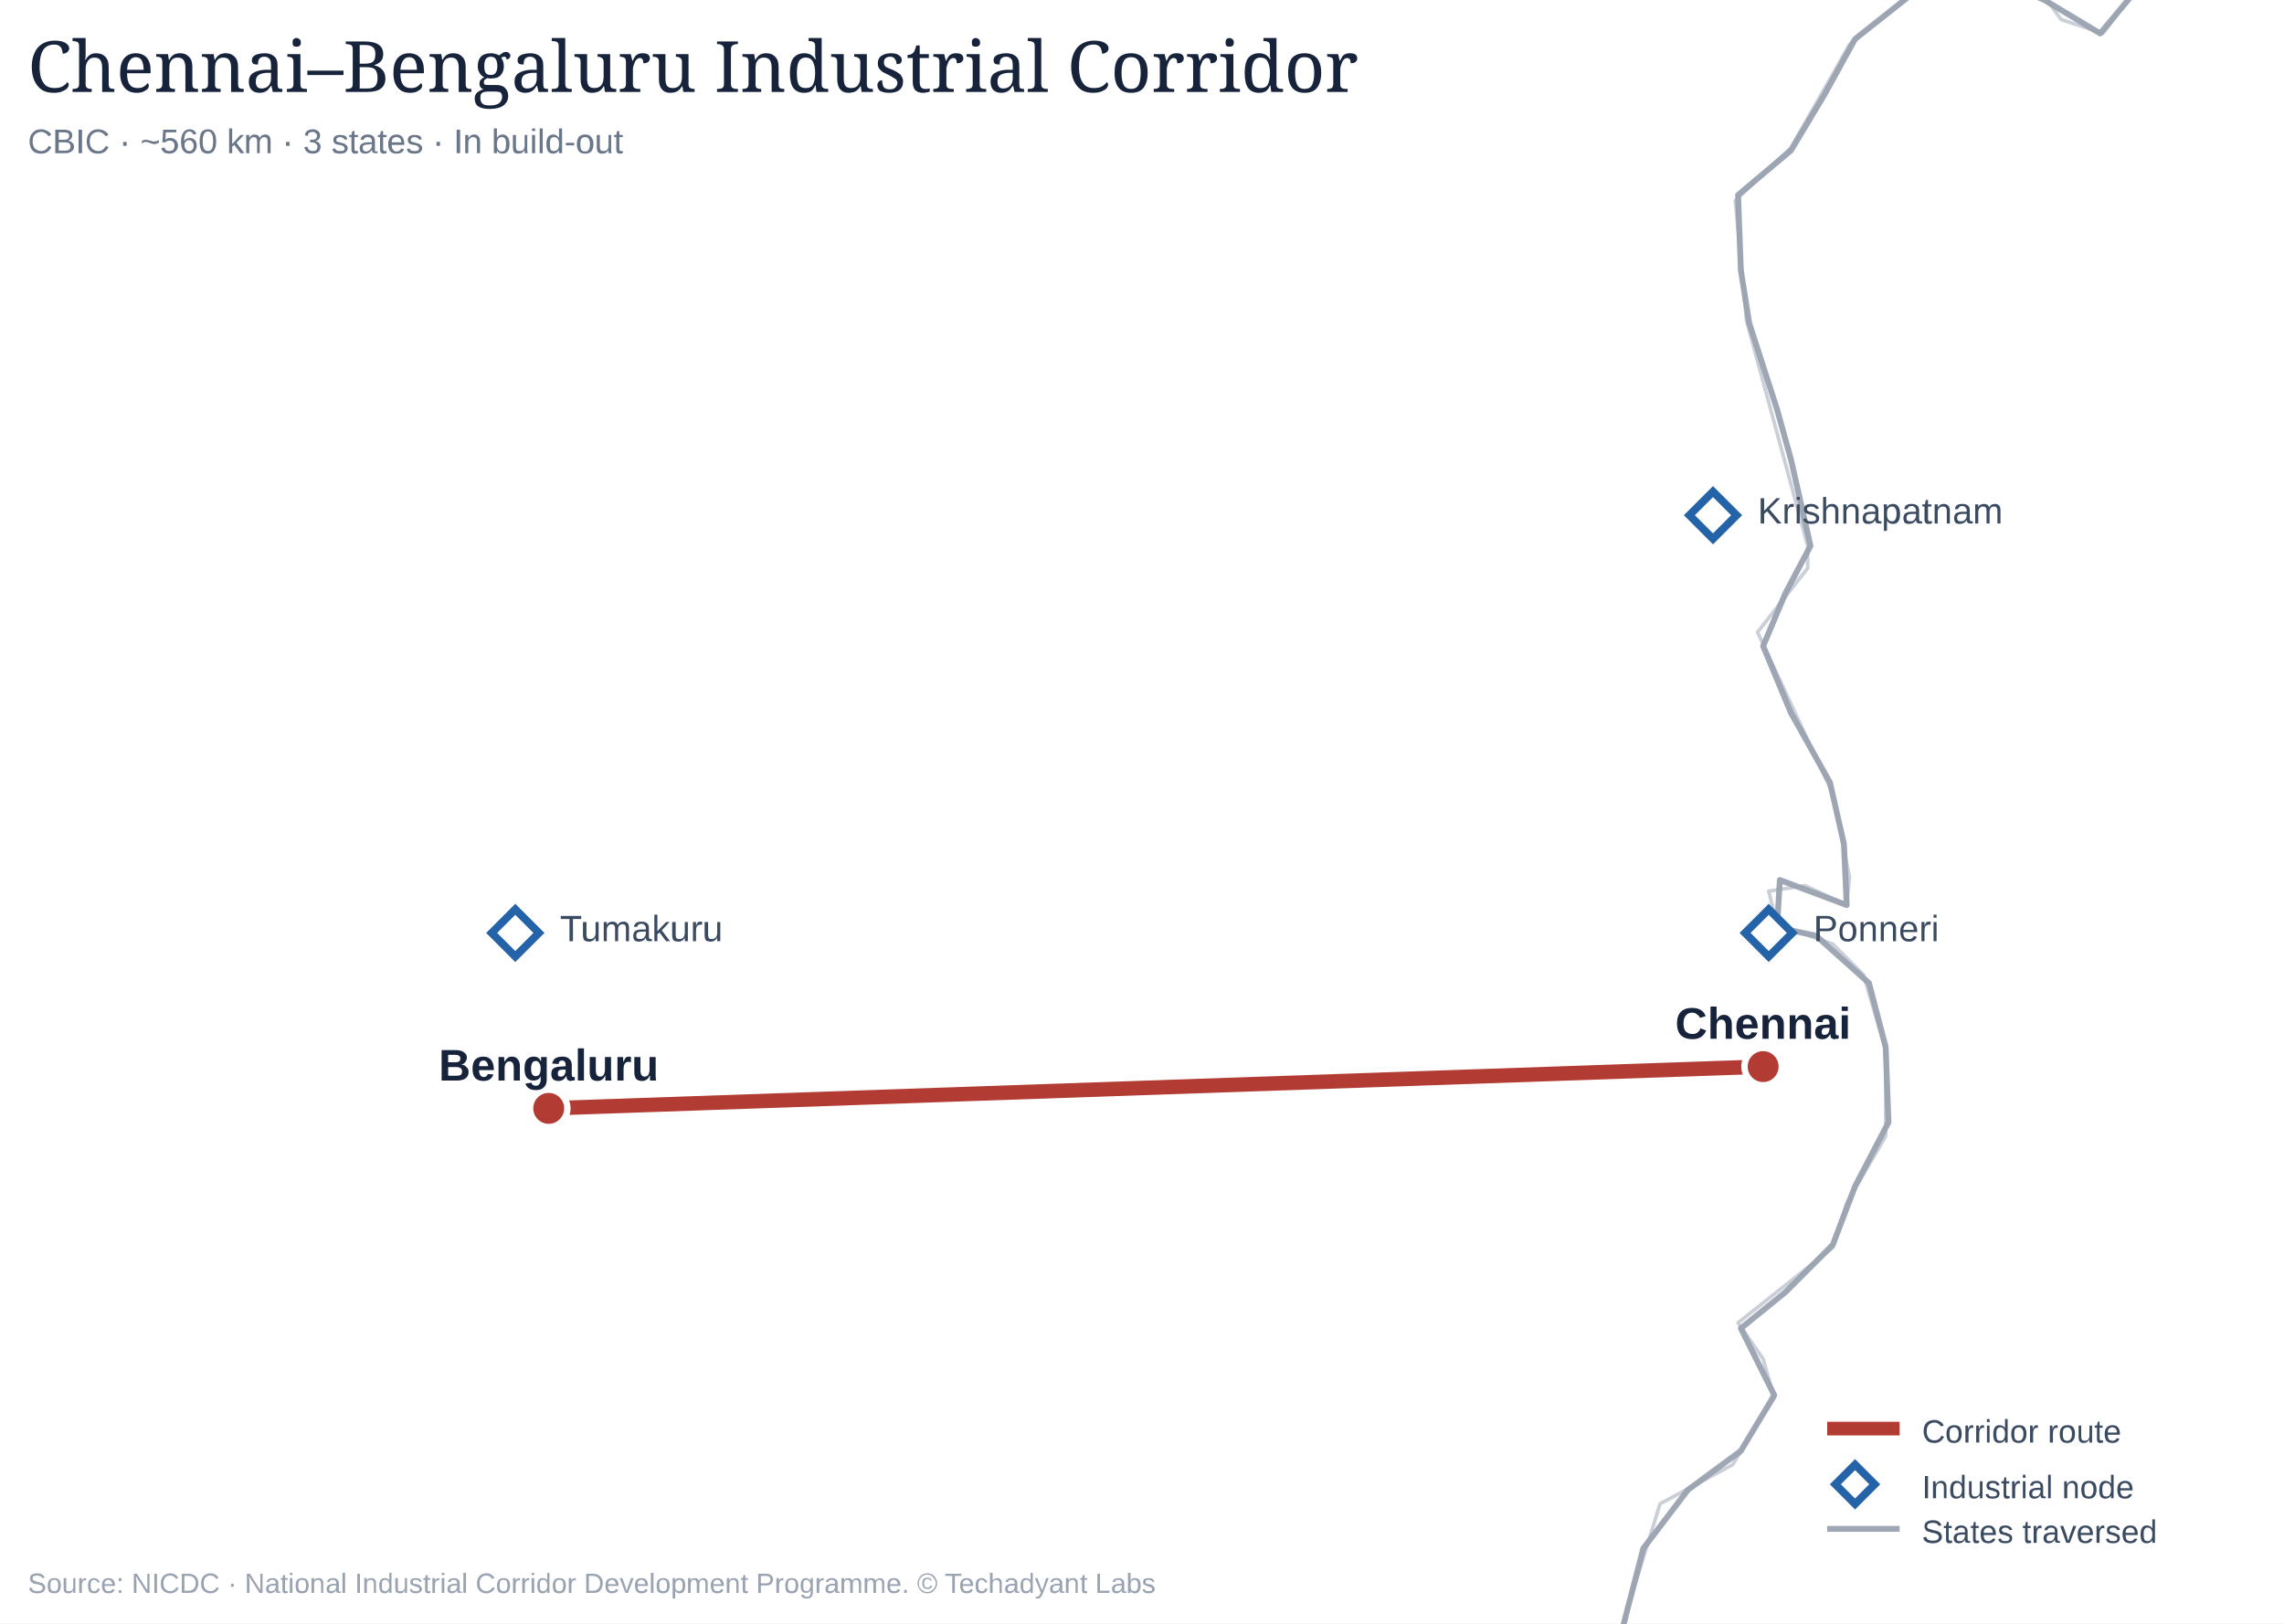
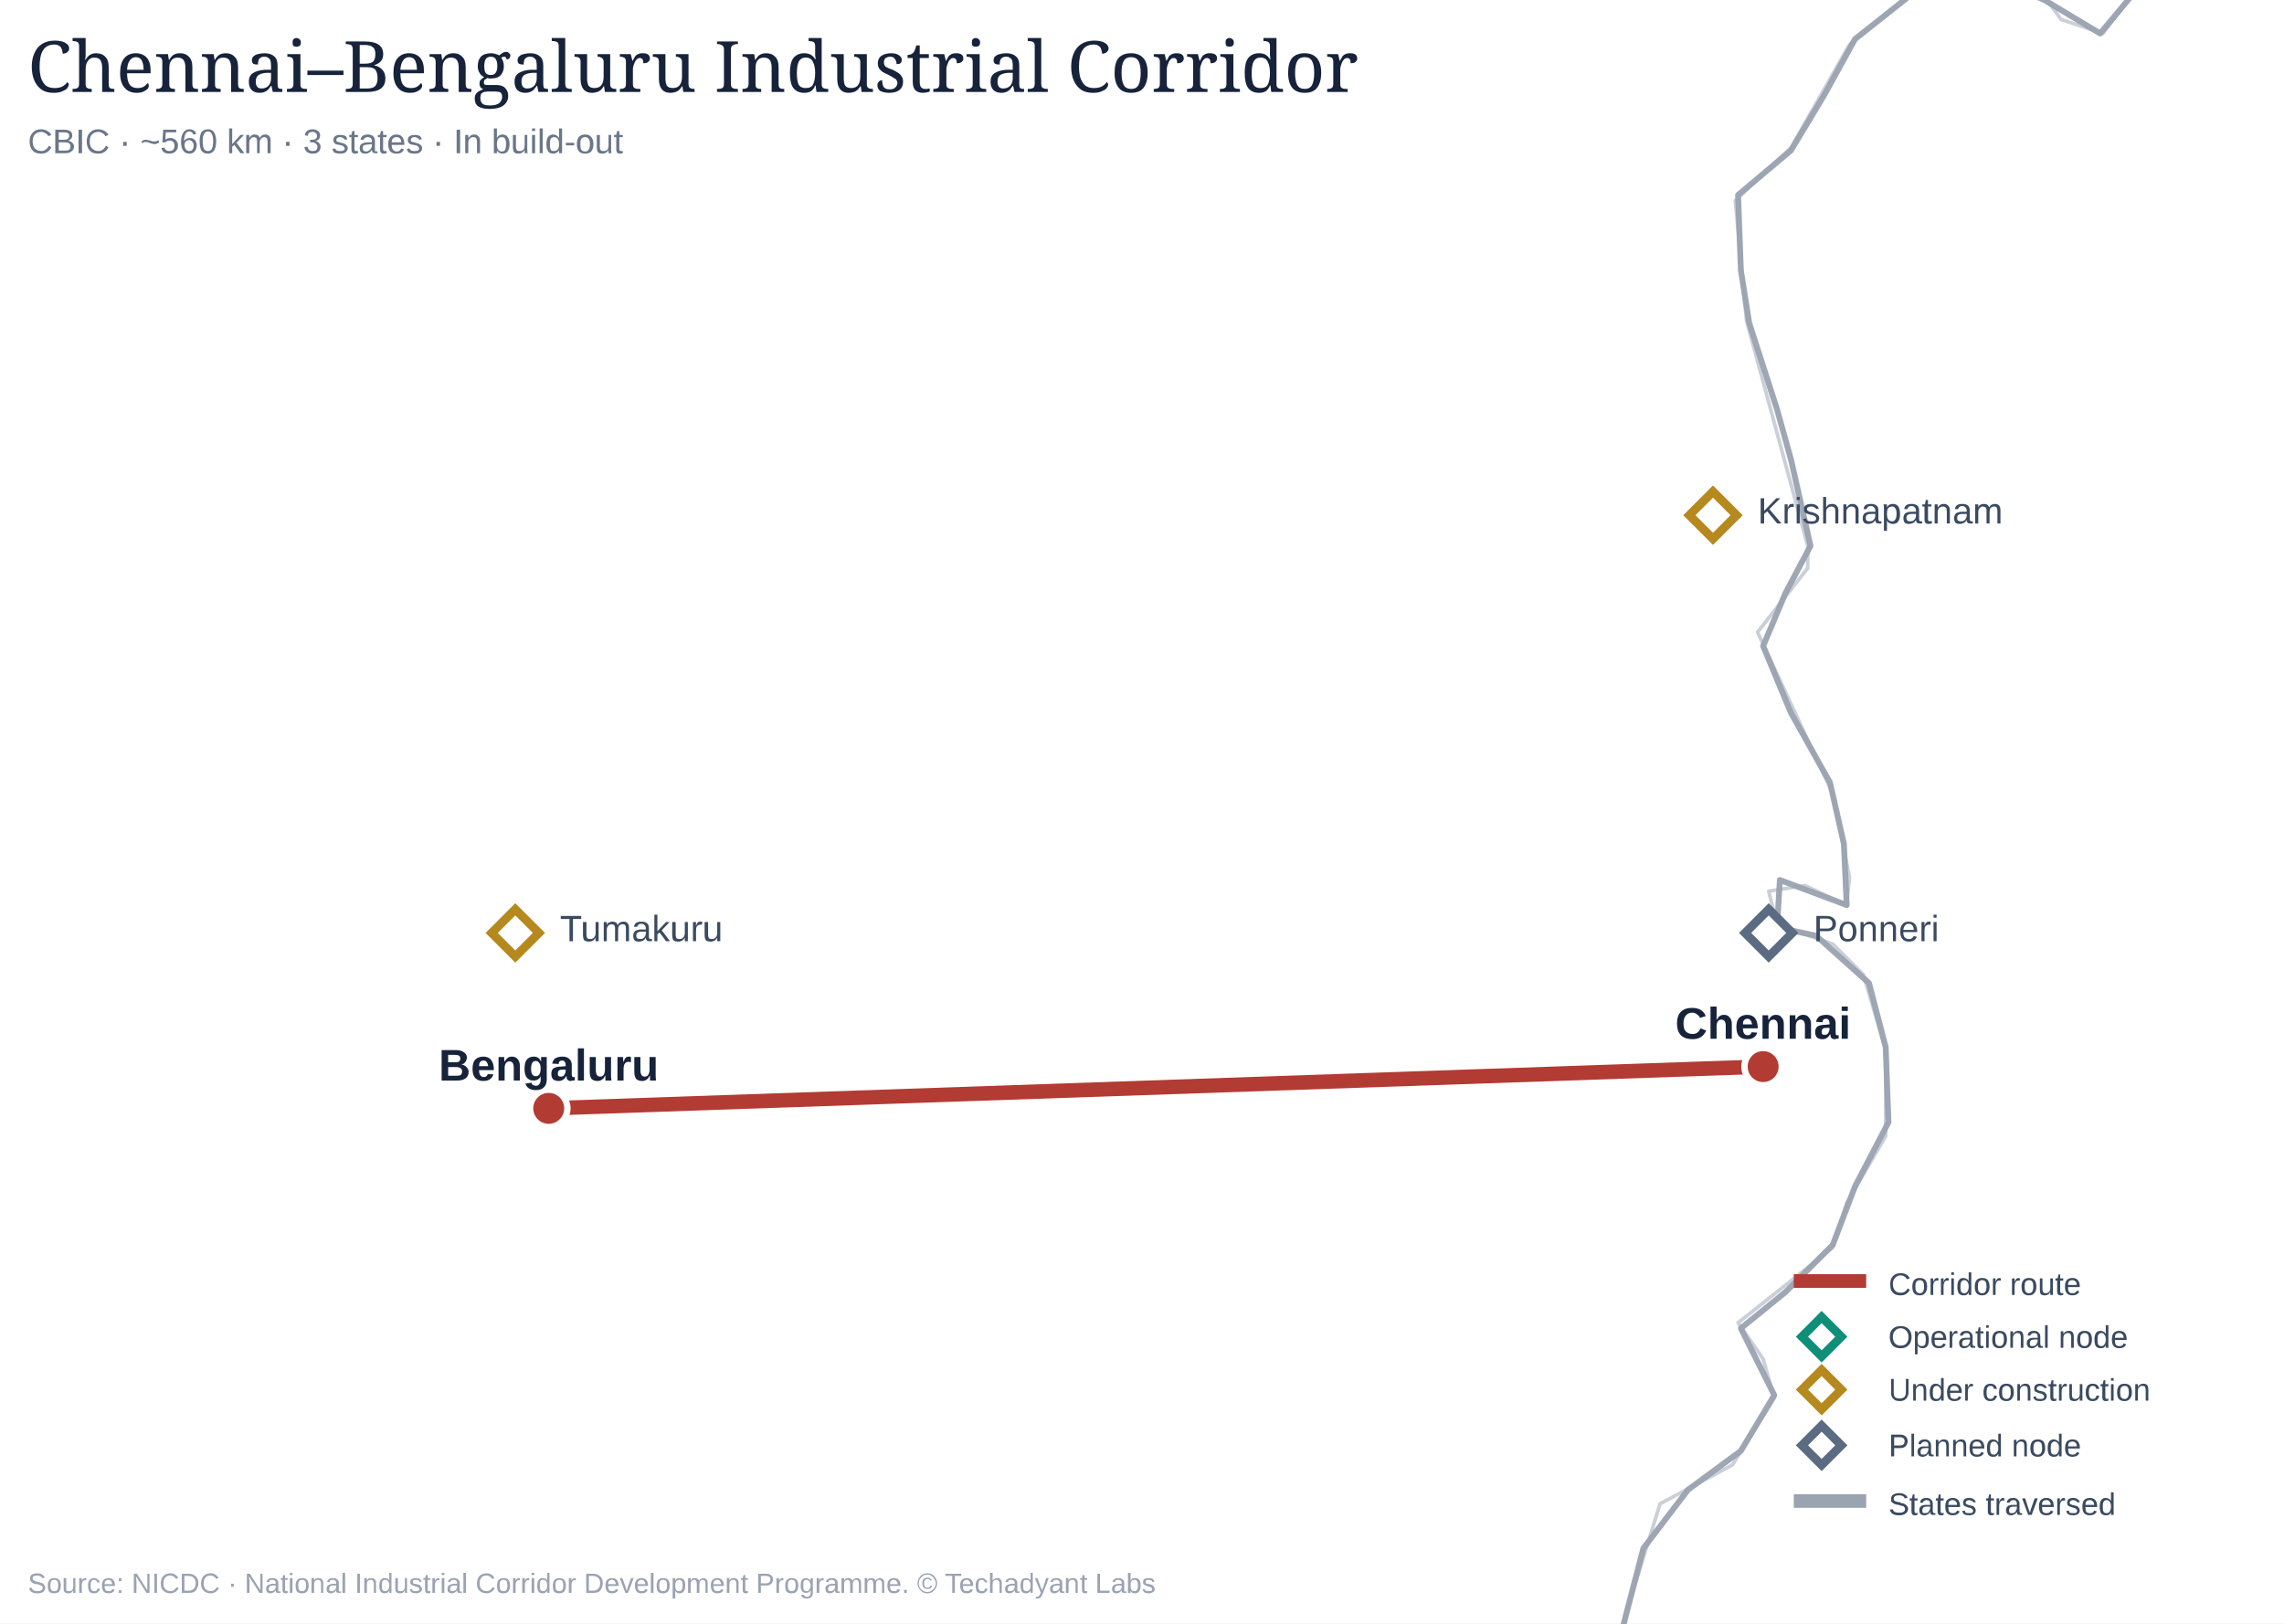
<svg xmlns="http://www.w3.org/2000/svg" width="1180" height="839" viewBox="150.5 406.5 82.0 58.3" role="img" aria-label="Map of the Chennai–Bengaluru Industrial Corridor">
  <rect x="150.5" y="406.5" width="82.0" height="58.3" fill="#FFFFFF" />
  <path d="M79.2,265.3 L79.1,266.6 L78.3,268.0 L78.4,269.3 L79.6,270.4 L77.1,271.2 L74.9,272.7 L73.5,272.1 L72.8,269.4 L70.1,270.2 L65.4,270.9 L63.9,273.2 L61.1,272.6 L57.2,270.3 L55.8,270.1 L54.4,270.7 L52.8,270.9 L50.1,270.1 L47.3,270.2 L46.3,269.3 L44.8,269.7 L44.8,272.3 L43.6,275.1 L37.4,274.0 L36.7,274.6 L36.0,276.4 L36.0,279.2 L34.9,280.0 L35.7,281.1 L37.1,281.3 L41.8,277.8 L43.4,277.3 L44.2,278.2 L43.3,279.0 L39.1,281.2 L38.4,282.5 L39.1,283.7 L42.6,288.4 L46.4,291.2 L52.6,294.7 L57.4,295.4 L59.2,293.6 L62.6,294.2 L63.7,294.0 L63.9,292.8 L65.4,291.9 L66.7,292.5 L68.3,292.0 L69.4,290.2 L70.9,290.9 L70.9,292.3 L68.5,294.0 L66.2,296.0 L65.5,297.2 L64.3,298.0 L61.1,298.2 L60.2,299.0 L56.0,300.5 L54.4,300.0 L51.9,301.0 L50.4,301.0 L49.1,298.5 L46.0,299.0 L45.5,300.3 L46.1,304.9 L46.8,305.9 L54.5,313.3 L57.8,317.0 L58.8,319.3 L60.7,322.0 L67.2,328.2 L69.7,328.4 L72.2,329.8 L73.8,329.8 L75.0,329.2 L77.9,329.2 L82.4,327.6 L84.6,326.4 L87.4,325.9 L90.3,323.9 L91.7,323.7 L93.9,320.0 L95.9,317.8 L95.0,314.9 L95.5,312.3 L95.0,310.7 L96.6,306.4 L97.2,305.4 L98.7,305.4 L100.2,305.9 L100.6,306.9 L99.0,307.4 L98.2,308.2 L98.1,310.0 L98.9,310.8 L100.4,310.9 L100.1,312.4 L99.0,313.0 L98.4,313.9 L99.5,315.2 L102.6,315.0 L103.3,316.0 L100.5,317.2 L100.4,318.6 L99.7,320.0 L98.7,320.4 L98.8,322.1 L100.7,325.9 L102.6,333.3 L100.4,337.1 L99.9,340.0 L98.5,343.1 L99.0,345.8 L100.0,347.0 L99.9,349.7 L100.8,350.6 L100.2,351.7 L100.3,356.8 L100.8,356.9 L101.8,355.4 L103.0,354.8 L104.0,355.2 L102.7,356.1 L102.2,357.0 L102.7,358.4 L101.2,358.8 L100.5,359.7 L101.6,362.9 L100.6,364.5 L102.6,367.8 L103.0,370.4 L104.9,374.8 L105.1,377.6 L104.7,379.2 L105.9,381.0 L105.8,382.7 L106.4,383.9 L106.3,388.4 L106.9,391.3 L107.1,394.1 L109.1,400.0 L109.7,402.9 L111.3,405.1 L111.1,405.4 L113.0,409.7 L114.6,409.8 L114.8,410.4 L113.6,411.0 L113.9,412.2 L115.1,413.6 L116.4,416.4 L118.2,418.9 L118.6,420.1 L120.0,420.6 L121.1,421.7 L121.2,423.9 L122.4,424.7 L123.4,430.4 L124.9,433.4 L126.1,437.6 L125.9,439.1 L126.8,446.4 L132.0,459.1 L133.5,461.1 L136.9,464.0 L139.7,467.3 L140.8,470.7 L144.1,476.9 L144.5,480.0 L145.8,484.3 L147.9,488.2 L149.1,488.7 L150.0,490.0 L148.4,491.1 L150.4,497.2 L151.3,503.2 L152.1,504.5 L152.3,507.2 L154.2,509.8 L154.5,511.0 L155.3,512.4 L160.0,516.2 L162.4,517.6 L162.6,519.0 L165.0,521.1 L166.7,521.0 L169.0,522.5 L171.9,523.1 L178.1,519.2 L182.1,517.3 L183.1,510.0 L183.7,508.5 L184.8,507.7 L186.1,507.1 L187.7,507.1 L190.4,506.2 L196.8,505.6 L197.7,504.9 L196.3,502.4 L194.9,501.2 L194.9,500.4 L196.1,497.1 L200.0,492.8 L199.5,491.5 L201.2,488.8 L206.9,489.1 L210.1,488.3 L211.0,487.7 L210.1,484.6 L210.2,481.6 L209.5,477.4 L209.6,474.5 L208.2,470.2 L209.2,469.0 L208.3,466.3 L210.1,460.5 L212.7,459.1 L214.2,456.7 L213.8,455.3 L212.9,454.0 L216.3,451.3 L216.8,449.7 L218.2,447.3 L218.2,444.2 L217.4,441.5 L216.3,440.4 L214.3,439.7 L214.0,438.5 L215.3,438.3 L216.8,439.0 L216.9,438.0 L216.3,435.0 L213.6,429.2 L215.4,426.9 L215.4,426.1 L213.2,418.0 L212.8,413.7 L214.8,411.8 L216.9,408.1 L219.6,405.9 L220.6,405.6 L222.3,405.5 L223.7,406.1 L224.5,407.2 L226.0,407.7 L228.7,404.1 L229.7,403.4 L229.9,401.6 L230.9,400.9 L231.6,397.6 L232.4,397.0 L233.9,396.5 L236.4,397.9 L238.1,397.8 L240.9,397.1 L245.2,395.2 L247.5,393.5 L248.1,392.6 L248.1,390.7 L247.3,386.1 L254.5,381.4 L258.5,380.0 L262.4,376.6 L263.7,371.3 L267.3,368.4 L271.6,366.1 L273.6,364.6 L280.0,356.5 L281.3,353.2 L282.9,352.3 L284.7,349.9 L288.6,347.5 L289.1,346.3 L288.3,345.4 L286.8,345.2 L286.8,344.0 L289.4,342.4 L290.4,345.1 L291.8,345.0 L301.5,340.8 L304.4,339.0 L309.1,333.9 L309.5,332.4 L309.3,331.0 L311.2,328.6 L311.7,327.3 L311.8,324.4 L310.0,322.1 L309.4,320.7 L310.2,319.4 L313.4,316.3 L317.1,314.5 L322.1,313.7 L322.5,313.0 L322.2,312.0 L324.0,311.7 L324.8,310.9 L324.5,309.3 L325.3,308.1 L326.7,308.2 L327.1,309.3 L327.1,310.7 L328.5,311.0 L330.0,311.0 L331.3,310.3 L333.4,308.1 L336.1,309.3 L337.4,309.2 L338.2,308.2 L338.6,305.2 L338.4,303.7 L336.9,300.9 L336.8,297.9 L335.5,295.4 L335.7,292.6 L335.0,289.8 L336.0,288.7 L335.9,287.2 L335.0,286.3 L333.2,285.9 L332.6,285.3 L333.2,284.2 L333.3,282.6 L332.5,281.2 L331.1,280.9 L330.0,280.0 L329.7,278.3 L330.2,277.1 L332.1,274.8 L331.6,269.1 L325.4,268.4 L323.1,264.9 L323.3,262.2 L326.4,261.2 L326.8,258.3 L327.5,257.2 L330.4,256.4 L333.3,256.4 L334.4,255.5 L333.9,252.3 L332.5,251.9 L331.5,251.2 L331.2,249.7 L328.4,249.8 L326.9,249.0 L326.4,247.9 L325.3,247.0 L321.6,244.5 L322.8,242.3 L321.6,241.5 L324.5,239.3 L325.3,238.9 L325.5,239.1 L326.7,237.8 L326.0,236.0 L328.8,240.2 L330.1,241.1 L331.3,240.8 L330.5,239.3 L330.8,238.7 L332.4,239.3 L333.5,238.5 L334.4,238.9 L337.4,242.6 L339.0,243.0 L342.0,242.8 L342.0,241.2 L342.6,240.8 L344.4,241.9 L344.1,245.2 L345.4,248.5 L343.7,250.8 L344.8,253.6 L347.7,254.0 L349.2,254.7 L354.8,255.3 L356.6,255.0 L357.3,254.1 L358.5,253.7 L359.2,254.4 L360.7,254.6 L362.5,254.5 L363.9,253.6 L364.9,253.5 L366.5,254.3 L370.9,254.8 L372.6,254.5 L372.8,253.4 L376.2,253.2 L379.7,255.1 L379.6,255.4 L378.4,255.6 L377.5,256.6 L378.6,257.9 L379.0,259.3 L377.3,261.1 L377.2,263.3 L375.0,263.5 L375.1,266.7 L372.3,266.7 L370.2,268.8 L367.3,269.7 L366.4,270.7 L364.6,276.5 L364.7,278.0 L366.6,281.7 L367.7,286.6 L368.5,287.1 L369.4,286.3 L369.5,285.0 L370.6,286.1 L371.0,287.8 L371.8,288.5 L373.6,288.8 L374.6,288.2 L375.4,286.7 L375.1,283.7 L374.4,282.6 L376.2,280.3 L376.9,277.1 L379.4,276.0 L379.7,275.3 L380.4,277.7 L381.2,278.6 L381.5,281.7 L383.6,285.4 L382.4,288.5 L382.7,289.5 L384.8,292.2 L386.0,301.3 L385.9,304.0 L386.4,305.3 L387.5,306.2 L389.3,304.7 L390.8,305.6 L392.3,305.9 L393.3,303.3 L395.0,300.7 L394.6,294.6 L392.4,287.6 L393.1,286.6 L394.8,286.2 L396.9,285.0 L397.0,283.8 L397.2,281.0 L395.7,279.0 L396.6,277.9 L396.9,273.3 L396.4,270.8 L399.2,269.2 L400.5,270.2 L401.2,270.0 L403.8,270.4 L404.7,270.9 L405.9,270.3 L406.7,269.1 L406.2,267.7 L407.4,264.8 L408.1,261.9 L409.0,261.1 L409.9,257.9 L411.9,254.1 L411.8,251.1 L410.1,249.0 L409.6,247.6 L411.0,245.7 L412.7,244.7 L414.7,241.9 L415.4,237.5 L416.4,234.5 L414.4,227.7 L415.7,226.0 L417.5,225.8 L419.1,224.5 L418.9,223.4 L421.3,221.6 L423.2,219.7 L425.1,218.8 L425.9,217.7 L425.9,216.5 L426.9,214.7 L432.0,213.4 L434.6,211.6 L437.4,214.8 L440.5,215.2 L441.4,214.7 L440.4,211.9 L437.8,209.8 L436.8,207.1 L440.2,204.6 L441.9,202.7 L442.5,201.1 L442.3,199.4 L441.5,198.8 L442.3,196.7 L441.8,196.3 L440.1,196.3 L437.1,195.2 L435.8,195.6 L433.2,194.3 L431.8,194.2 L427.4,195.0 L430.4,192.1 L431.3,189.2 L429.0,185.0 L428.5,184.9 L426.6,185.6 L425.8,186.8 L425.1,186.1 L425.5,184.8 L427.9,182.6 L427.7,181.6 L425.0,180.8 L424.4,179.3 L423.3,179.0 L420.5,180.0 L418.0,181.9 L415.5,185.4 L414.0,185.9 L407.9,184.6 L406.5,183.8 L404.9,181.9 L403.7,181.9 L402.1,184.8 L398.7,187.5 L397.8,190.3 L395.1,193.5 L391.7,194.8 L389.2,194.6 L387.9,195.2 L387.0,196.4 L386.6,197.8 L386.6,199.3 L385.9,200.5 L383.0,201.3 L381.5,202.2 L380.1,204.0 L378.4,205.2 L379.5,205.8 L379.8,207.3 L379.5,208.3 L376.4,209.4 L371.5,210.0 L371.1,210.9 L369.6,211.6 L367.4,209.8 L365.8,209.1 L365.1,209.6 L365.2,214.2 L365.6,215.8 L366.5,216.3 L371.5,216.5 L372.8,217.1 L372.5,221.7 L373.2,222.7 L373.7,225.2 L369.5,224.7 L368.1,225.6 L364.0,226.5 L360.7,226.6 L360.3,227.5 L355.0,228.4 L351.9,226.0 L350.5,226.2 L347.9,227.6 L347.5,228.8 L345.7,228.4 L343.2,230.1 L343.0,229.6 L340.2,229.0 L339.2,228.0 L337.8,227.3 L335.2,228.7 L334.2,228.3 L334.4,227.7 L332.1,227.1 L330.6,225.7 L329.6,223.4 L330.9,220.8 L329.8,219.7 L329.3,218.2 L330.4,213.5 L328.8,209.8 L327.7,209.2 L325.7,209.0 L321.9,211.1 L318.8,211.8 L318.9,213.3 L319.9,214.3 L320.0,215.8 L318.5,218.6 L318.8,221.6 L318.0,225.5 L320.2,229.7 L320.0,230.1 L320.7,231.4 L320.2,236.2 L319.2,237.4 L318.7,236.6 L317.3,236.2 L312.9,237.3 L308.5,237.5 L306.2,235.4 L304.8,235.2 L302.4,236.6 L300.8,236.4 L299.9,237.0 L297.4,235.0 L296.0,234.6 L294.9,235.1 L292.3,234.0 L291.1,235.0 L290.0,234.2 L288.0,231.9 L286.8,231.2 L284.2,232.2 L282.6,232.4 L280.6,230.5 L275.8,229.4 L274.9,228.8 L275.0,225.7 L274.0,224.3 L272.4,223.4 L270.1,223.5 L267.9,221.2 L266.6,221.2 L262.1,222.2 L262.6,223.4 L259.2,222.6 L257.8,223.1 L257.0,224.2 L255.8,224.5 L254.7,223.3 L250.1,222.9 L248.9,220.2 L247.8,219.7 L244.8,219.8 L243.5,219.5 L241.3,217.5 L238.0,216.7 L235.2,216.6 L231.7,214.1 L229.9,211.8 L228.4,211.3 L224.6,208.3 L220.4,207.1 L217.5,204.0 L216.3,204.1 L215.3,205.3 L212.9,204.0 L210.5,202.2 L210.8,201.2 L212.0,200.4 L212.6,199.1 L213.8,194.9 L213.0,193.7 L214.3,191.1 L215.0,188.2 L217.4,186.4 L217.5,185.1 L219.0,185.1 L219.7,184.4 L221.3,181.8 L224.1,181.3 L223.9,178.8 L221.1,178.4 L219.2,175.9 L216.4,175.6 L213.2,174.5 L212.6,171.9 L211.7,170.8 L209.0,169.7 L206.8,168.1 L205.1,167.5 L203.3,167.7 L202.2,167.5 L200.1,165.0 L199.9,163.8 L197.4,160.4 L195.9,160.5 L195.0,161.5 L194.7,163.2 L194.1,163.6 L193.2,163.0 L193.6,162.8 L192.8,159.8 L193.9,158.7 L193.9,157.9 L192.4,154.8 L192.9,153.4 L192.5,151.8 L190.5,148.2 L189.6,147.2 L189.6,142.3 L191.0,142.4 L192.2,143.5 L192.9,145.4 L193.7,146.3 L195.1,146.9 L196.5,146.5 L199.2,143.3 L201.9,143.3 L203.1,142.3 L204.0,140.7 L204.0,139.4 L200.6,134.4 L202.1,131.9 L201.5,130.7 L195.6,129.6 L195.0,128.2 L194.7,126.7 L195.2,125.4 L197.0,123.3 L194.9,119.6 L194.7,118.4 L196.2,118.1 L200.6,119.5 L201.8,118.9 L202.2,117.6 L203.4,116.6 L204.5,112.1 L207.2,111.3 L207.6,108.8 L209.2,108.9 L210.6,108.4 L211.3,107.3 L212.5,101.6 L214.5,97.4 L214.2,94.5 L209.6,90.6 L208.4,89.9 L206.7,89.8 L205.5,89.3 L204.5,88.4 L203.1,88.3 L202.5,86.6 L201.5,86.5 L196.7,89.5 L195.4,88.4 L194.1,88.1 L192.7,89.1 L187.2,90.6 L183.5,93.5 L177.0,95.3 L176.1,94.7 L175.8,93.1 L174.8,91.6 L173.1,89.9 L171.7,89.7 L168.3,90.4 L167.4,89.7 L165.9,86.9 L165.4,84.0 L163.9,83.6 L160.8,80.4 L159.2,80.3 L156.5,79.3 L154.8,77.0 L152.4,75.0 L149.9,71.5 L148.6,70.5 L148.5,69.2 L147.6,68.3 L146.3,68.7 L145.5,69.4 L144.4,68.6 L142.0,70.1 L139.8,68.0 L138.5,67.7 L137.8,70.0 L135.3,68.5 L134.2,69.6 L131.4,70.3 L130.7,71.7 L129.9,71.6 L127.6,69.8 L126.4,70.3 L125.8,71.5 L127.8,73.5 L127.2,74.4 L124.4,73.0 L122.9,72.9 L118.5,73.5 L117.3,74.2 L116.4,75.6 L115.4,76.5 L114.1,76.4 L114.0,78.4 L113.6,79.3 L112.4,79.5 L109.9,81.6 L108.9,82.8 L108.9,84.0 L109.9,85.8 L109.7,88.2 L111.0,89.1 L113.9,89.0 L115.1,88.6 L116.4,89.0 L121.7,94.6 L124.3,93.8 L124.1,95.4 L125.2,97.9 L126.4,99.0 L130.2,100.9 L128.7,103.6 L127.6,104.7 L124.9,105.0 L122.9,107.2 L120.3,108.6 L120.3,110.0 L120.9,111.4 L120.2,112.4 L121.1,115.3 L120.6,118.3 L121.7,121.0 L122.2,124.0 L122.1,125.4 L121.2,126.5 L121.1,132.3 L123.4,134.7 L128.7,136.4 L130.8,138.4 L132.5,139.2 L135.4,139.6 L135.6,142.2 L136.6,143.3 L139.5,144.4 L140.7,144.2 L142.1,145.2 L143.7,145.3 L145.1,146.6 L144.9,148.1 L144.1,149.0 L139.8,150.2 L137.2,151.8 L135.6,152.1 L134.8,152.7 L133.0,155.7 L134.7,159.6 L134.8,161.1 L133.7,162.1 L133.2,163.4 L134.0,165.9 L132.3,166.5 L131.2,167.6 L129.4,171.7 L127.0,173.5 L125.1,175.6 L124.7,176.7 L125.0,178.5 L124.6,180.1 L123.5,180.9 L122.3,181.1 L121.6,181.8 L117.2,182.9 L115.0,190.2 L113.0,192.7 L110.9,196.3 L108.0,199.7 L104.6,200.1 L103.4,200.7 L103.0,201.9 L99.9,204.9 L98.9,208.1 L98.1,209.2 L95.5,210.7 L94.6,211.8 L93.5,214.6 L92.3,215.2 L86.1,215.0 L81.3,215.8 L79.1,217.1 L77.8,214.6 L77.7,211.9 L76.3,211.0 L75.1,211.2 L70.8,213.4 L65.9,219.5 L60.4,224.0 L58.7,226.5 L58.7,229.3 L60.9,233.5 L62.4,234.1 L63.6,234.0 L64.9,235.0 L67.8,235.1 L68.5,237.5 L66.0,243.0 L66.8,246.2 L70.7,250.6 L73.6,249.9 L75.1,250.1 L75.1,251.3 L74.0,252.4 L74.3,253.8 L77.0,259.4 L77.7,262.4 L79.2,265.3Z" fill="none" stroke="#CACFD8" stroke-width="0.13" stroke-linejoin="round" />
  <path d="M214.4,438.1 L216.8,439.0 L216.7,436.8 L216.2,434.6 L214.8,432.1 L213.8,429.7 L214.6,427.8 L215.5,426.1 L214.8,423.0 L214.3,421.2 L213.3,418.1 L213.0,416.2 L212.9,413.5 L214.8,411.9 L216.0,409.9 L217.1,407.9 L219.5,406.0 L221.6,405.5 L223.9,406.5 L225.9,407.7 L227.4,405.9 L229.0,403.9 L229.9,401.7 L231.2,400.0 L231.6,397.4 L233.8,396.5 L236.0,397.9 L238.4,397.8 L240.9,397.1 L243.1,395.9 L245.5,395.0 L247.4,393.5 L248.2,391.4 L247.6,388.8 L247.3,386.2 L248.4,385.3 L251.2,383.6 L253.5,382.1 L255.4,381.2 L257.6,380.2 L259.5,379.2 L262.0,377.0 L262.7,375.5 L263.1,372.9 L264.1,371.0 L266.2,369.1 L268.2,368.0 L270.8,366.6 L273.1,365.1 L274.3,363.6 L276.0,361.3 L277.3,359.7 L279.3,357.4 L280.4,356.0 L281.5,353.1 L279.9,352.8 L276.9,353.3 L274.0,353.9 L272.6,354.0 L270.8,352.7 L268.1,351.3 L265.5,351.5 L263.4,352.7 L261.0,354.4 L258.6,356.1 L256.6,357.6 L255.2,358.6 L252.8,360.1 L250.4,361.3 L249.2,362.0 L247.0,363.8 L244.4,366.1 L242.3,368.0 L241.6,368.6 L239.6,370.4 L236.9,372.5 L235.2,373.4 L232.7,372.3 L231.8,371.4 L229.5,369.4 L226.9,367.1 L225.1,365.3 L224.2,364.3 L221.9,362.7 L219.2,361.1 L217.1,360.2 L214.3,360.0 L213.8,359.1 L212.6,356.2 L211.3,352.9 L210.6,350.7 L210.3,349.3 L208.6,347.0 L205.8,346.6 L203.3,346.4 L201.1,346.4 L198.9,346.0 L195.9,345.0 L192.9,344.0 L190.8,343.3 L189.3,343.0 L186.3,343.0 L184.5,344.1 L183.3,346.2 L181.5,348.7 L179.9,350.3 L177.9,351.4 L175.6,353.1 L174.8,354.8 L174.3,357.7 L173.6,360.4 L172.7,361.9 L171.5,364.8 L171.4,365.7 L170.5,364.7 L168.5,365.0 L166.9,366.1 L164.1,367.4 L162.2,368.3 L160.3,370.0 L158.2,372.3 L156.9,374.2 L155.6,375.7 L153.4,377.2 L150.7,377.9 L147.9,377.7 L145.5,377.6 L143.4,377.8 L141.3,379.6 L139.4,381.6 L137.9,382.4 L136.0,383.6 L133.4,385.4 L130.9,387.3 L129.1,388.6 L127.5,389.3 L124.9,389.6 L121.7,390.2 L121.0,392.3 L121.2,394.0 L121.5,397.2 L121.5,399.5 L120.6,401.6 L119.4,404.4 L120.1,405.8 L121.8,406.1 L122.4,408.7 L122.1,410.7 L121.4,412.9 L121.4,415.5 L120.6,417.5 L119.0,419.5 L120.3,420.8 L121.1,422.7 L122.1,424.2 L122.8,426.8 L123.4,428.9 L123.9,431.3 L125.0,433.8 L125.6,436.0 L125.9,438.5 L126.1,440.4 L126.5,443.2 L126.8,446.0 L127.6,448.5 L128.6,450.6 L130.7,451.1 L133.0,451.3 L134.9,452.8 L136.7,453.5 L138.0,455.5 L138.5,457.7 L140.3,459.3 L141.7,461.1 L144.0,462.4 L145.2,463.7 L147.3,464.5 L149.6,464.2 L150.8,466.3 L153.0,467.5 L153.5,468.1 L153.8,469.9 L154.6,471.9 L156.7,473.3 L157.6,475.4 L159.5,476.8 L159.3,479.1 L160.1,480.8 L162.5,482.0 L161.9,484.2 L161.5,486.0 L161.5,488.4 L162.3,490.4 L164.2,490.8 L166.5,489.5 L168.6,490.7 L167.4,492.5 L168.0,494.8 L167.6,497.3 L166.9,499.6 L167.3,501.2 L169.4,500.8 L170.1,503.0 L168.6,505.0 L168.1,507.5 L166.8,509.3 L167.0,511.5 L167.3,513.7 L166.9,515.6 L167.2,518.0 L166.1,520.2 L167.9,521.3 L169.8,522.7 L172.1,523.1 L174.3,521.6 L176.3,520.4 L178.4,519.0 L180.5,518.1 L182.3,516.5 L182.6,514.2 L182.8,511.3 L183.5,508.9 L185.2,507.4 L187.5,507.1 L190.0,506.4 L192.4,506.0 L194.9,505.9 L197.3,505.4 L197.1,503.4 L194.9,501.3 L195.2,499.3 L196.2,496.9 L198.1,495.2 L199.9,493.1 L199.6,491.2 L201.2,488.9 L203.5,488.8 L206.2,489.2 L208.4,488.8 L210.8,487.9 L210.2,485.6 L210.1,483.4 L210.2,480.5 L209.5,478.1 L209.8,475.7 L209.3,473.4 L208.3,470.8 L209.2,468.9 L208.3,466.8 L208.9,464.4 L209.5,462.1 L211.1,460.0 L213.0,458.6 L214.2,456.6 L213.0,454.2 L214.6,452.9 L216.3,451.2 L217.1,449.1 L218.3,446.8 L218.2,444.1 L217.6,441.8 L215.7,440.1 L214.3,439.8 L214.4,438.1Z" fill="none" stroke="#9AA3B0" stroke-opacity="0.95" stroke-width="0.21" stroke-linejoin="round" />
  <path d="M 213.8,444.8 L 170.2,446.3" fill="none" stroke="#FFFFFF" stroke-width="0.9" stroke-linecap="round" stroke-linejoin="round" />
  <path d="M 213.8,444.8 L 170.2,446.3" fill="none" stroke="#B23B33" stroke-width="0.52" stroke-linecap="round" stroke-linejoin="round" />
-   <rect x="211.4" y="424.4" width="1.2" height="1.2" transform="rotate(45 212.0 425.0)" fill="#FFFFFF" stroke="#2563A8" stroke-width="0.28" />
+   <rect x="211.4" y="424.4" width="1.2" height="1.2" transform="rotate(45 212.0 425.0)" fill="#FFFFFF" stroke="#B5891E" stroke-width="0.31" />
  <text x="213.6" y="425.3" font-family="Arial" font-size="1.31" fill="#3a4a60">Krishnapatnam</text>
-   <rect x="168.4" y="439.4" width="1.2" height="1.2" transform="rotate(45 169.0 440.0)" fill="#FFFFFF" stroke="#2563A8" stroke-width="0.28" />
+   <rect x="168.4" y="439.4" width="1.2" height="1.2" transform="rotate(45 169.0 440.0)" fill="#FFFFFF" stroke="#B5891E" stroke-width="0.31" />
  <text x="170.6" y="440.3" font-family="Arial" font-size="1.31" fill="#3a4a60">Tumakuru</text>
-   <rect x="213.4" y="439.4" width="1.2" height="1.2" transform="rotate(45 214.0 440.0)" fill="#FFFFFF" stroke="#2563A8" stroke-width="0.28" />
+   <rect x="213.4" y="439.4" width="1.2" height="1.2" transform="rotate(45 214.0 440.0)" fill="#FFFFFF" stroke="#5B6B82" stroke-width="0.31" />
  <text x="215.6" y="440.3" font-family="Arial" font-size="1.31" fill="#3a4a60">Ponneri</text>
  <circle cx="213.8" cy="444.8" r="0.67" fill="#B23B33" stroke="#FFFFFF" stroke-width="0.23" />
  <text x="213.8" y="443.8" font-family="Arial" font-size="1.6" font-weight="bold" fill="#16233a" text-anchor="middle">Chennai</text>
  <circle cx="170.2" cy="446.3" r="0.67" fill="#B23B33" stroke="#FFFFFF" stroke-width="0.23" />
  <text x="170.2" y="445.3" font-family="Arial" font-size="1.6" font-weight="bold" fill="#16233a" text-anchor="middle">Bengaluru</text>
  <text x="151.5" y="409.8" font-family="Georgia,serif" font-size="2.54" fill="#16233a">Chennai–Bengaluru Industrial Corridor</text>
  <text x="151.5" y="412.0" font-family="Arial" font-size="1.23" fill="#6a7689">CBIC · ~560 km · 3 states · In build-out</text>
-   <line x1="216.1" y1="457.8" x2="218.7" y2="457.8" stroke="#B23B33" stroke-width="0.49" />
-   <text x="219.5" y="458.3" font-family="Arial" font-size="1.16" fill="#3a4a60">Corridor route</text>
-   <rect x="216.6" y="459.3" width="1.0" height="1.0" transform="rotate(45 217.1 459.8)" fill="#FFFFFF" stroke="#2563A8" stroke-width="0.28" />
-   <text x="219.5" y="460.3" font-family="Arial" font-size="1.16" fill="#3a4a60">Industrial node</text>
-   <line x1="216.1" y1="461.4" x2="218.7" y2="461.4" stroke="#9AA3B0" stroke-opacity="0.95" stroke-width="0.21" />
-   <text x="219.5" y="461.9" font-family="Arial" font-size="1.16" fill="#3a4a60">States traversed</text>
+   <line x1="214.9" y1="452.5" x2="217.5" y2="452.5" stroke="#B23B33" stroke-width="0.49" />
+   <text x="218.3" y="453.0" font-family="Arial" font-size="1.12" fill="#3a4a60">Corridor route</text>
+   <rect x="215.4" y="454.0" width="1.0" height="1.0" transform="rotate(45 215.9 454.5)" fill="#FFFFFF" stroke="#0F8E78" stroke-width="0.31" />
+   <text x="218.3" y="454.9" font-family="Arial" font-size="1.12" fill="#3a4a60">Operational node</text>
+   <rect x="215.4" y="455.9" width="1.0" height="1.0" transform="rotate(45 215.9 456.4)" fill="#FFFFFF" stroke="#B5891E" stroke-width="0.31" />
+   <text x="218.3" y="456.8" font-family="Arial" font-size="1.12" fill="#3a4a60">Under construction</text>
+   <rect x="215.4" y="457.9" width="1.0" height="1.0" transform="rotate(45 215.9 458.4)" fill="#FFFFFF" stroke="#5B6B82" stroke-width="0.31" />
+   <text x="218.3" y="458.8" font-family="Arial" font-size="1.12" fill="#3a4a60">Planned node</text>
+   <line x1="214.9" y1="460.4" x2="217.5" y2="460.4" stroke="#9AA3B0" stroke-width="0.49" />
+   <text x="218.3" y="460.9" font-family="Arial" font-size="1.12" fill="#3a4a60">States traversed</text>
  <text x="151.5" y="463.7" font-family="Arial" font-size="1.0" fill="#9aa3b2">Source: NICDC · National Industrial Corridor Development Programme.  © Techadyant Labs</text>
</svg>
